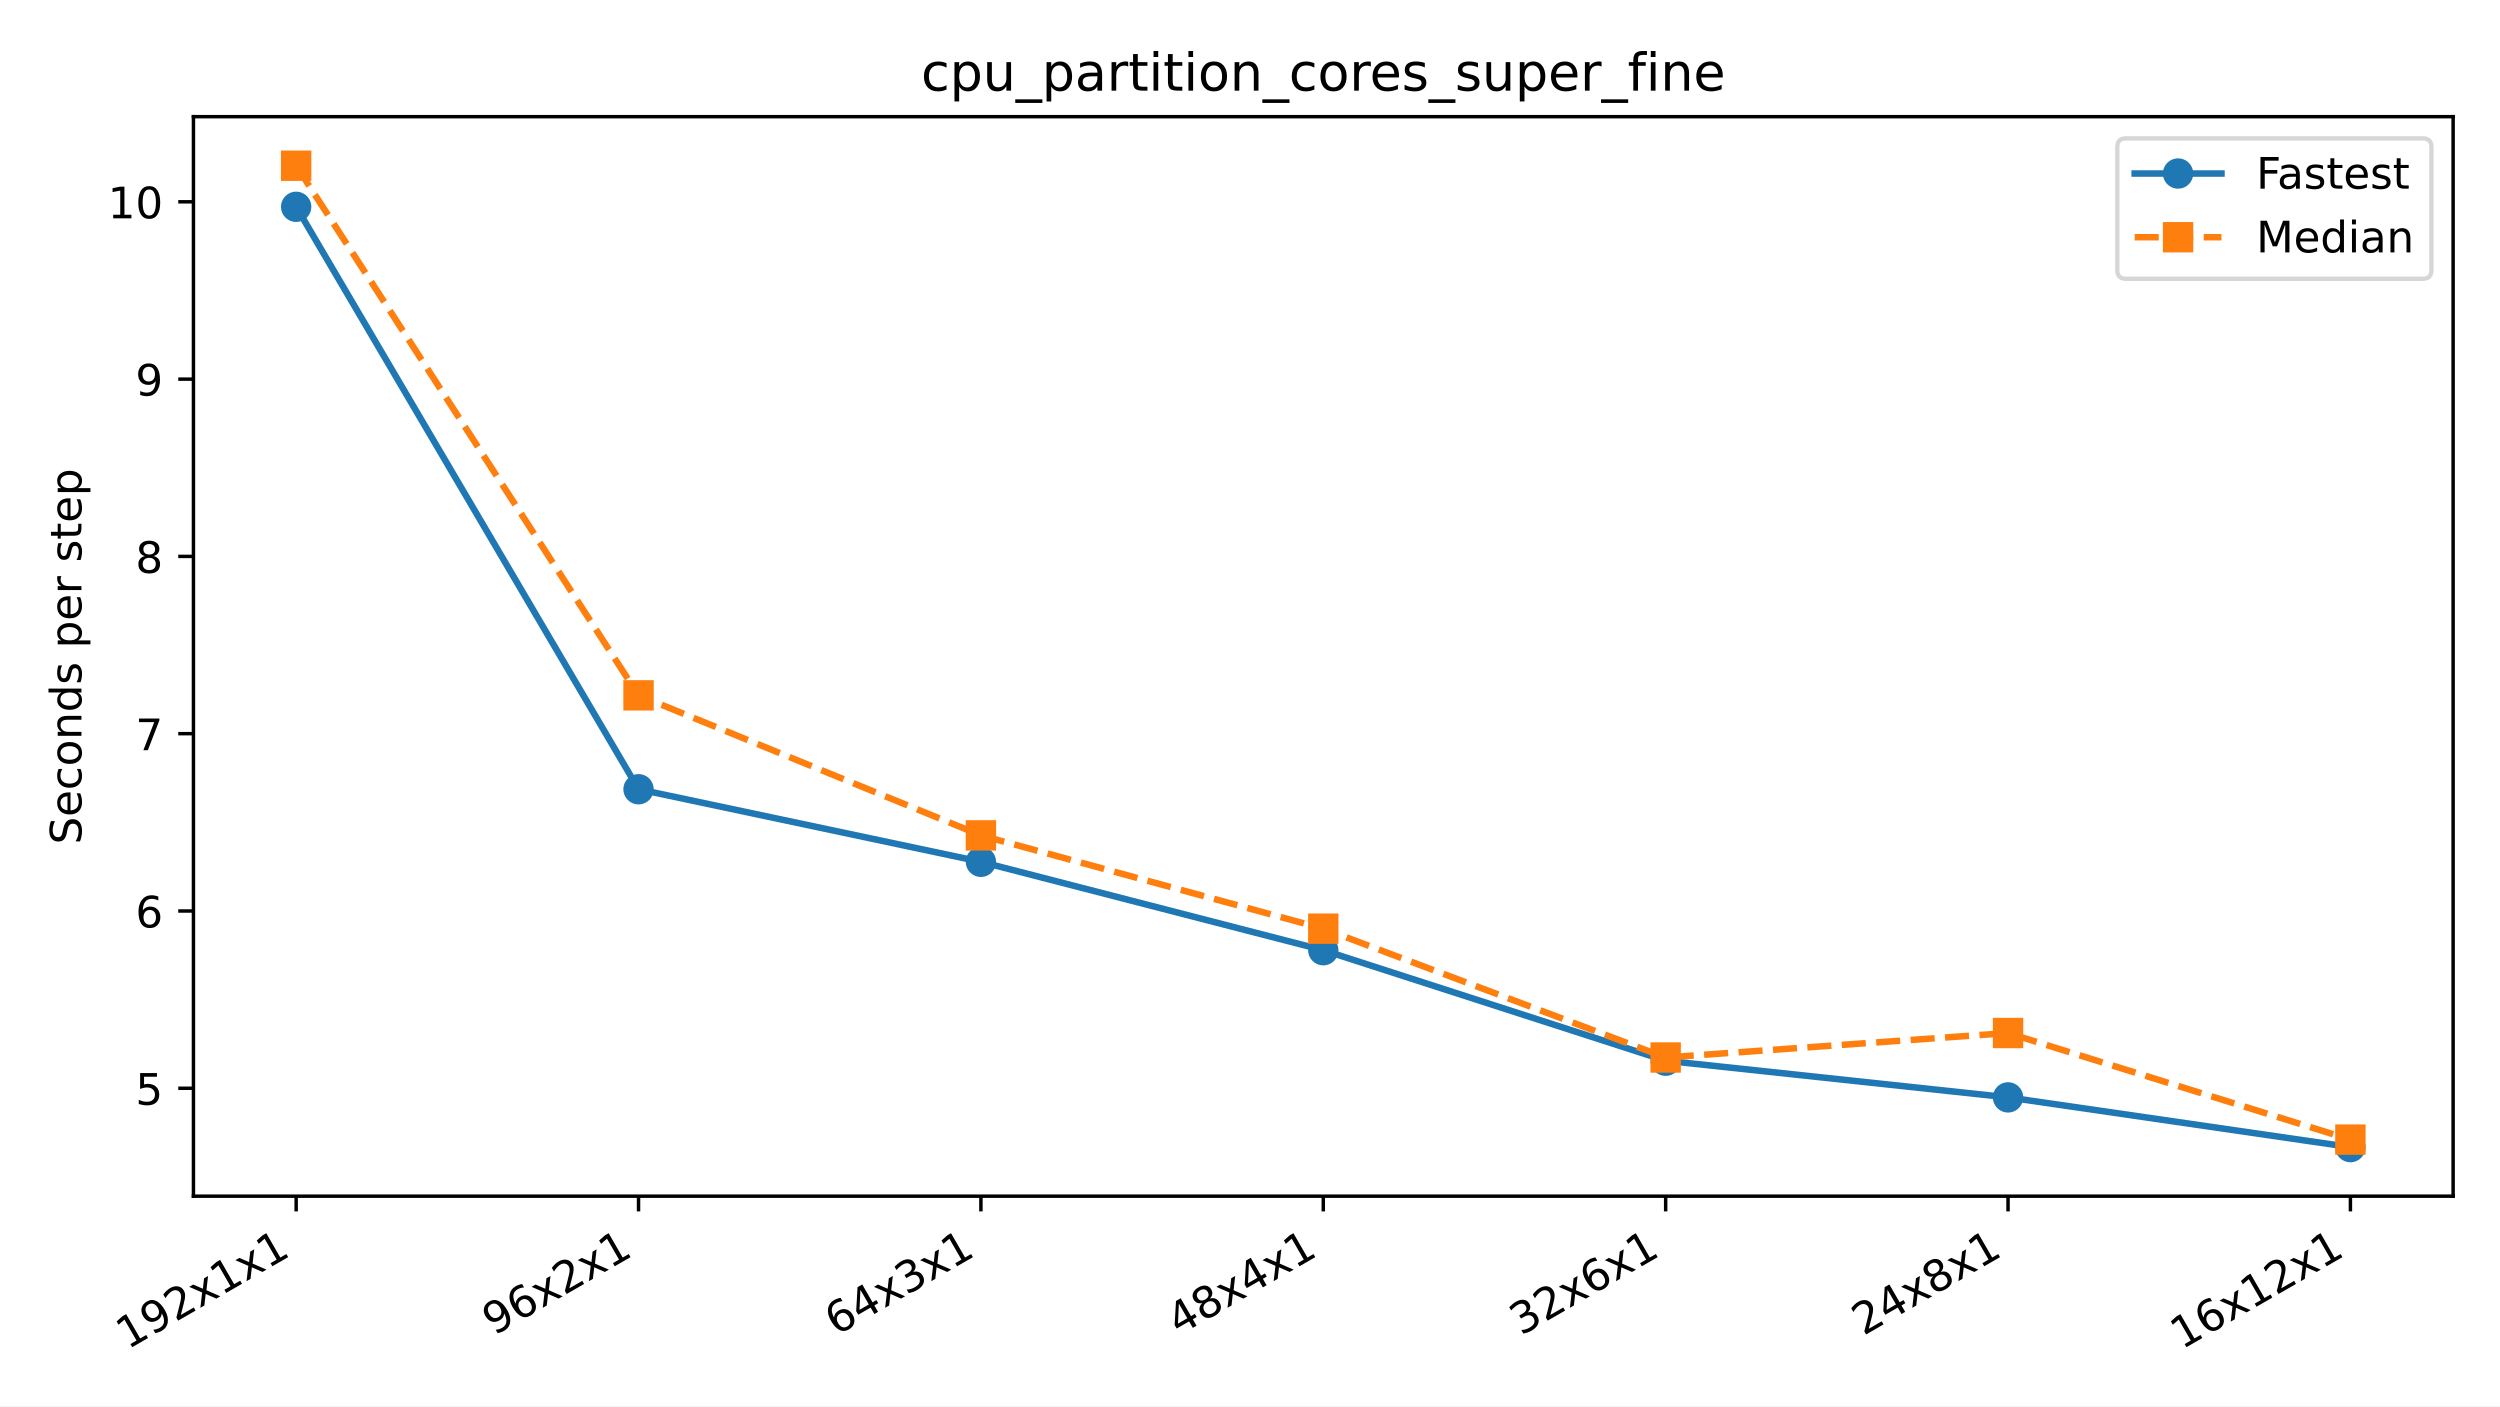
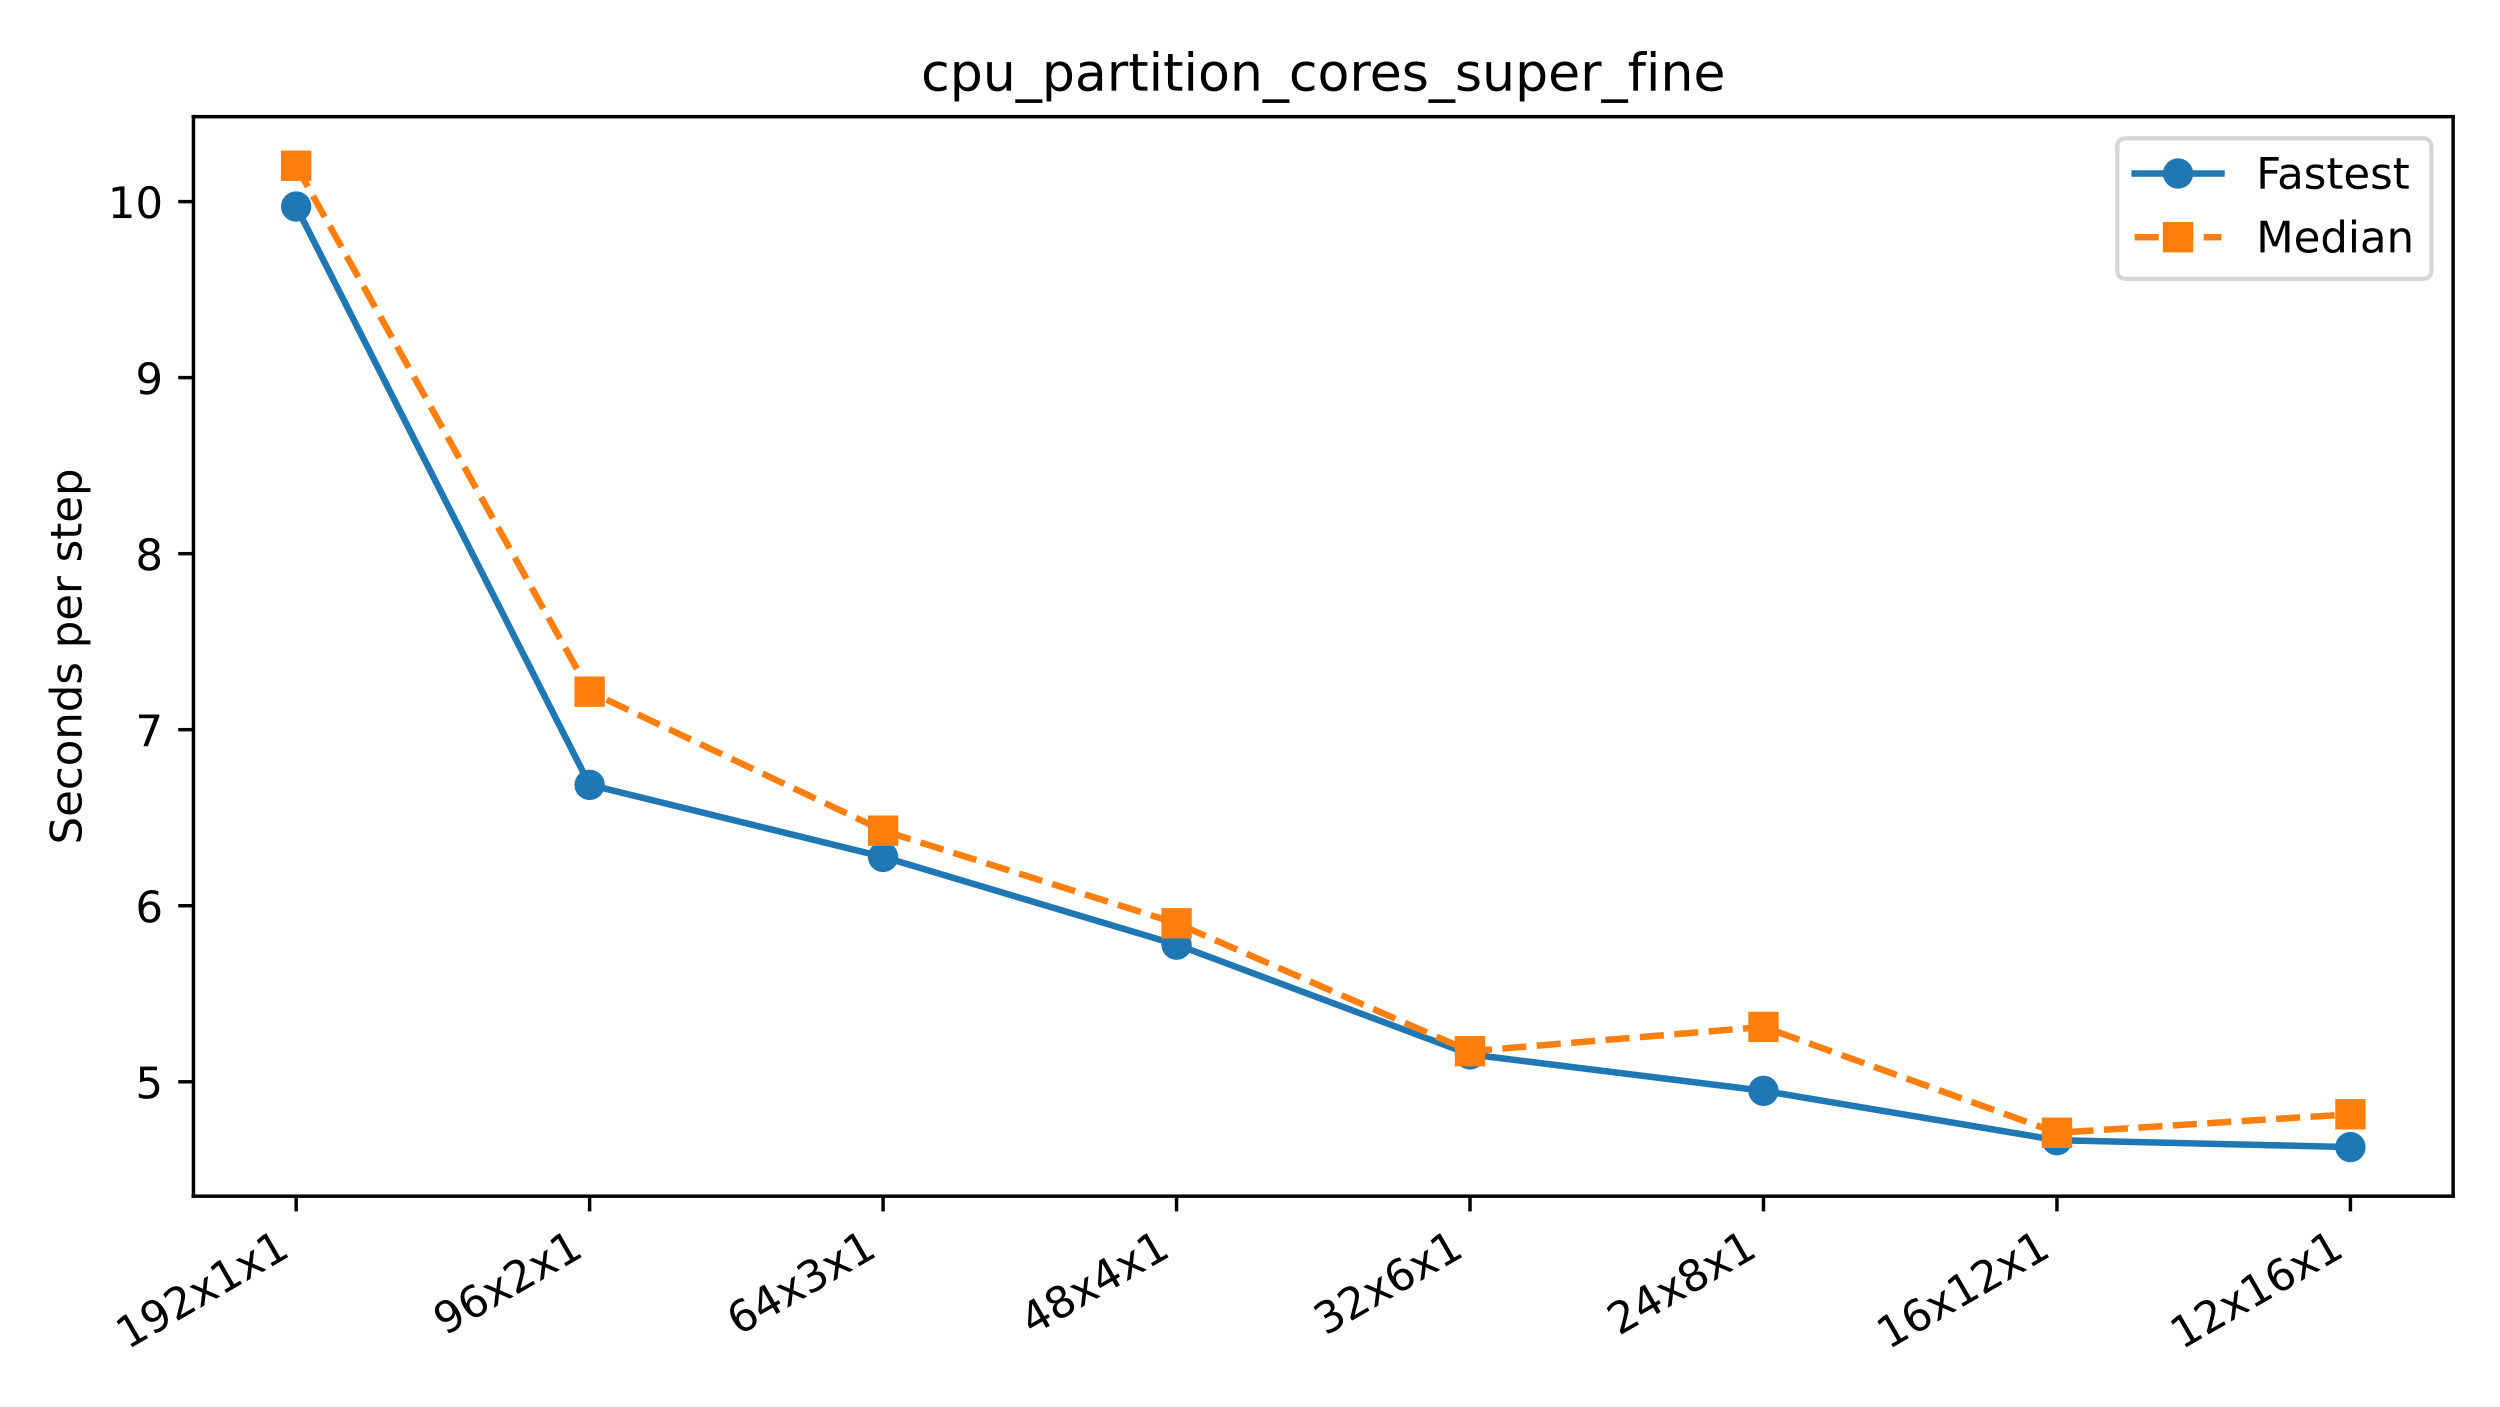
<svg xmlns="http://www.w3.org/2000/svg" xmlns:xlink="http://www.w3.org/1999/xlink" width="576pt" height="324pt" viewBox="0 0 576 324" version="1.1">
  <defs>
    <style type="text/css">*{stroke-linejoin: round; stroke-linecap: butt}</style>
  </defs>
  <g id="figure_1">
    <g id="patch_1">
      <path d="M 0 324 L 576 324 L 576 0 L 0 0 z " style="fill: #ffffff" />
    </g>
    <g id="axes_1">
      <g id="patch_2">
        <path d="M 44.57 275.6 L 565.2 275.6 L 565.2 26.88 L 44.57 26.88 z " style="fill: #ffffff" />
      </g>
      <g id="matplotlib.axis_1">
        <g id="xtick_1">
          <g id="line2d_1">
            <defs>
              <path id="m915a4b6a7f" d="M 0 0 L 0 3.5 " style="stroke: #000000; stroke-width: 0.8" />
            </defs>
            <g>
              <use xlink:href="#m915a4b6a7f" x="68.235" y="275.6" style="stroke: #000000; stroke-width: 0.8" />
            </g>
          </g>
          <g id="text_1">
            <text style="font-size: 10px; font-family: 'DejaVu Sans', 'Bitstream Vera Sans', 'Computer Modern Sans Serif', 'Lucida Grande', 'Verdana', 'Geneva', 'Lucid', 'Arial', 'Helvetica', 'Avant Garde', sans-serif" transform="translate(29.39315 311.0059) rotate(-30)">192x1x1</text>
          </g>
        </g>
        <g id="xtick_2">
          <g id="line2d_2">
            <g>
-               <use xlink:href="#m915a4b6a7f" x="147.118" y="275.6" style="stroke: #000000; stroke-width: 0.8" />
+               <use xlink:href="#m915a4b6a7f" x="135.849" y="275.6" style="stroke: #000000; stroke-width: 0.8" />
            </g>
          </g>
          <g id="text_2">
-             <text style="font-size: 10px; font-family: 'DejaVu Sans', 'Bitstream Vera Sans', 'Computer Modern Sans Serif', 'Lucida Grande', 'Verdana', 'Geneva', 'Lucid', 'Arial', 'Helvetica', 'Avant Garde', sans-serif" transform="translate(113.7866 307.8247) rotate(-30)">96x2x1</text>
+             <text style="font-size: 10px; font-family: 'DejaVu Sans', 'Bitstream Vera Sans', 'Computer Modern Sans Serif', 'Lucida Grande', 'Verdana', 'Geneva', 'Lucid', 'Arial', 'Helvetica', 'Avant Garde', sans-serif" transform="translate(102.5175 307.8247) rotate(-30)">96x2x1</text>
          </g>
        </g>
        <g id="xtick_3">
          <g id="line2d_3">
            <g>
-               <use xlink:href="#m915a4b6a7f" x="226.002" y="275.6" style="stroke: #000000; stroke-width: 0.8" />
+               <use xlink:href="#m915a4b6a7f" x="203.464" y="275.6" style="stroke: #000000; stroke-width: 0.8" />
            </g>
          </g>
          <g id="text_3">
-             <text style="font-size: 10px; font-family: 'DejaVu Sans', 'Bitstream Vera Sans', 'Computer Modern Sans Serif', 'Lucida Grande', 'Verdana', 'Geneva', 'Lucid', 'Arial', 'Helvetica', 'Avant Garde', sans-serif" transform="translate(192.6699 307.8247) rotate(-30)">64x3x1</text>
+             <text style="font-size: 10px; font-family: 'DejaVu Sans', 'Bitstream Vera Sans', 'Computer Modern Sans Serif', 'Lucida Grande', 'Verdana', 'Geneva', 'Lucid', 'Arial', 'Helvetica', 'Avant Garde', sans-serif" transform="translate(170.1318 307.8247) rotate(-30)">64x3x1</text>
          </g>
        </g>
        <g id="xtick_4">
          <g id="line2d_4">
            <g>
-               <use xlink:href="#m915a4b6a7f" x="304.885" y="275.6" style="stroke: #000000; stroke-width: 0.8" />
+               <use xlink:href="#m915a4b6a7f" x="271.078" y="275.6" style="stroke: #000000; stroke-width: 0.8" />
            </g>
          </g>
          <g id="text_4">
-             <text style="font-size: 10px; font-family: 'DejaVu Sans', 'Bitstream Vera Sans', 'Computer Modern Sans Serif', 'Lucida Grande', 'Verdana', 'Geneva', 'Lucid', 'Arial', 'Helvetica', 'Avant Garde', sans-serif" transform="translate(271.5532 307.8247) rotate(-30)">48x4x1</text>
+             <text style="font-size: 10px; font-family: 'DejaVu Sans', 'Bitstream Vera Sans', 'Computer Modern Sans Serif', 'Lucida Grande', 'Verdana', 'Geneva', 'Lucid', 'Arial', 'Helvetica', 'Avant Garde', sans-serif" transform="translate(237.7461 307.8247) rotate(-30)">48x4x1</text>
          </g>
        </g>
        <g id="xtick_5">
          <g id="line2d_5">
            <g>
-               <use xlink:href="#m915a4b6a7f" x="383.768" y="275.6" style="stroke: #000000; stroke-width: 0.8" />
+               <use xlink:href="#m915a4b6a7f" x="338.692" y="275.6" style="stroke: #000000; stroke-width: 0.8" />
            </g>
          </g>
          <g id="text_5">
-             <text style="font-size: 10px; font-family: 'DejaVu Sans', 'Bitstream Vera Sans', 'Computer Modern Sans Serif', 'Lucida Grande', 'Verdana', 'Geneva', 'Lucid', 'Arial', 'Helvetica', 'Avant Garde', sans-serif" transform="translate(350.4366 307.8247) rotate(-30)">32x6x1</text>
+             <text style="font-size: 10px; font-family: 'DejaVu Sans', 'Bitstream Vera Sans', 'Computer Modern Sans Serif', 'Lucida Grande', 'Verdana', 'Geneva', 'Lucid', 'Arial', 'Helvetica', 'Avant Garde', sans-serif" transform="translate(305.3604 307.8247) rotate(-30)">32x6x1</text>
          </g>
        </g>
        <g id="xtick_6">
          <g id="line2d_6">
            <g>
-               <use xlink:href="#m915a4b6a7f" x="462.652" y="275.6" style="stroke: #000000; stroke-width: 0.8" />
+               <use xlink:href="#m915a4b6a7f" x="406.306" y="275.6" style="stroke: #000000; stroke-width: 0.8" />
            </g>
          </g>
          <g id="text_6">
-             <text style="font-size: 10px; font-family: 'DejaVu Sans', 'Bitstream Vera Sans', 'Computer Modern Sans Serif', 'Lucida Grande', 'Verdana', 'Geneva', 'Lucid', 'Arial', 'Helvetica', 'Avant Garde', sans-serif" transform="translate(429.3199 307.8247) rotate(-30)">24x8x1</text>
+             <text style="font-size: 10px; font-family: 'DejaVu Sans', 'Bitstream Vera Sans', 'Computer Modern Sans Serif', 'Lucida Grande', 'Verdana', 'Geneva', 'Lucid', 'Arial', 'Helvetica', 'Avant Garde', sans-serif" transform="translate(372.9747 307.8247) rotate(-30)">24x8x1</text>
          </g>
        </g>
        <g id="xtick_7">
          <g id="line2d_7">
            <g>
+               <use xlink:href="#m915a4b6a7f" x="473.921" y="275.6" style="stroke: #000000; stroke-width: 0.8" />
+             </g>
+           </g>
+           <g id="text_7">
+             <text style="font-size: 10px; font-family: 'DejaVu Sans', 'Bitstream Vera Sans', 'Computer Modern Sans Serif', 'Lucida Grande', 'Verdana', 'Geneva', 'Lucid', 'Arial', 'Helvetica', 'Avant Garde', sans-serif" transform="translate(435.0789 311.0059) rotate(-30)">16x12x1</text>
+           </g>
+         </g>
+         <g id="xtick_8">
+           <g id="line2d_8">
+             <g>
              <use xlink:href="#m915a4b6a7f" x="541.535" y="275.6" style="stroke: #000000; stroke-width: 0.8" />
            </g>
          </g>
-           <g id="text_7">
-             <text style="font-size: 10px; font-family: 'DejaVu Sans', 'Bitstream Vera Sans', 'Computer Modern Sans Serif', 'Lucida Grande', 'Verdana', 'Geneva', 'Lucid', 'Arial', 'Helvetica', 'Avant Garde', sans-serif" transform="translate(502.6931 311.0059) rotate(-30)">16x12x1</text>
+           <g id="text_8">
+             <text style="font-size: 10px; font-family: 'DejaVu Sans', 'Bitstream Vera Sans', 'Computer Modern Sans Serif', 'Lucida Grande', 'Verdana', 'Geneva', 'Lucid', 'Arial', 'Helvetica', 'Avant Garde', sans-serif" transform="translate(502.6931 311.0059) rotate(-30)">12x16x1</text>
          </g>
        </g>
      </g>
      <g id="matplotlib.axis_2">
        <g id="ytick_1">
-           <g id="line2d_8">
+           <g id="line2d_9">
            <defs>
              <path id="mc665064905" d="M 0 0 L -3.5 0 " style="stroke: #000000; stroke-width: 0.8" />
            </defs>
            <g>
-               <use xlink:href="#mc665064905" x="44.57" y="250.737" style="stroke: #000000; stroke-width: 0.8" />
-             </g>
-           </g>
-           <g id="text_8">
-             <text style="font-size: 10px; font-family: 'DejaVu Sans', 'Bitstream Vera Sans', 'Computer Modern Sans Serif', 'Lucida Grande', 'Verdana', 'Geneva', 'Lucid', 'Arial', 'Helvetica', 'Avant Garde', sans-serif; text-anchor: end" x="37.57" y="254.537" transform="rotate(-0 37.57 254.5365)">5</text>
+               <use xlink:href="#mc665064905" x="44.57" y="249.24" style="stroke: #000000; stroke-width: 0.8" />
+             </g>
+           </g>
+           <g id="text_9">
+             <text style="font-size: 10px; font-family: 'DejaVu Sans', 'Bitstream Vera Sans', 'Computer Modern Sans Serif', 'Lucida Grande', 'Verdana', 'Geneva', 'Lucid', 'Arial', 'Helvetica', 'Avant Garde', sans-serif; text-anchor: end" x="37.57" y="253.04" transform="rotate(-0 37.57 253.0397)">5</text>
          </g>
        </g>
        <g id="ytick_2">
-           <g id="line2d_9">
-             <g>
-               <use xlink:href="#mc665064905" x="44.57" y="209.89" style="stroke: #000000; stroke-width: 0.8" />
-             </g>
-           </g>
-           <g id="text_9">
-             <text style="font-size: 10px; font-family: 'DejaVu Sans', 'Bitstream Vera Sans', 'Computer Modern Sans Serif', 'Lucida Grande', 'Verdana', 'Geneva', 'Lucid', 'Arial', 'Helvetica', 'Avant Garde', sans-serif; text-anchor: end" x="37.57" y="213.689" transform="rotate(-0 37.57 213.6893)">6</text>
+           <g id="line2d_10">
+             <g>
+               <use xlink:href="#mc665064905" x="44.57" y="208.681" style="stroke: #000000; stroke-width: 0.8" />
+             </g>
+           </g>
+           <g id="text_10">
+             <text style="font-size: 10px; font-family: 'DejaVu Sans', 'Bitstream Vera Sans', 'Computer Modern Sans Serif', 'Lucida Grande', 'Verdana', 'Geneva', 'Lucid', 'Arial', 'Helvetica', 'Avant Garde', sans-serif; text-anchor: end" x="37.57" y="212.48" transform="rotate(-0 37.57 212.4801)">6</text>
          </g>
        </g>
        <g id="ytick_3">
-           <g id="line2d_10">
-             <g>
-               <use xlink:href="#mc665064905" x="44.57" y="169.043" style="stroke: #000000; stroke-width: 0.8" />
-             </g>
-           </g>
-           <g id="text_10">
-             <text style="font-size: 10px; font-family: 'DejaVu Sans', 'Bitstream Vera Sans', 'Computer Modern Sans Serif', 'Lucida Grande', 'Verdana', 'Geneva', 'Lucid', 'Arial', 'Helvetica', 'Avant Garde', sans-serif; text-anchor: end" x="37.57" y="172.842" transform="rotate(-0 37.57 172.8421)">7</text>
+           <g id="line2d_11">
+             <g>
+               <use xlink:href="#mc665064905" x="44.57" y="168.121" style="stroke: #000000; stroke-width: 0.8" />
+             </g>
+           </g>
+           <g id="text_11">
+             <text style="font-size: 10px; font-family: 'DejaVu Sans', 'Bitstream Vera Sans', 'Computer Modern Sans Serif', 'Lucida Grande', 'Verdana', 'Geneva', 'Lucid', 'Arial', 'Helvetica', 'Avant Garde', sans-serif; text-anchor: end" x="37.57" y="171.921" transform="rotate(-0 37.57 171.9206)">7</text>
          </g>
        </g>
        <g id="ytick_4">
-           <g id="line2d_11">
-             <g>
-               <use xlink:href="#mc665064905" x="44.57" y="128.196" style="stroke: #000000; stroke-width: 0.8" />
-             </g>
-           </g>
-           <g id="text_11">
-             <text style="font-size: 10px; font-family: 'DejaVu Sans', 'Bitstream Vera Sans', 'Computer Modern Sans Serif', 'Lucida Grande', 'Verdana', 'Geneva', 'Lucid', 'Arial', 'Helvetica', 'Avant Garde', sans-serif; text-anchor: end" x="37.57" y="131.995" transform="rotate(-0 37.57 131.9949)">8</text>
+           <g id="line2d_12">
+             <g>
+               <use xlink:href="#mc665064905" x="44.57" y="127.562" style="stroke: #000000; stroke-width: 0.8" />
+             </g>
+           </g>
+           <g id="text_12">
+             <text style="font-size: 10px; font-family: 'DejaVu Sans', 'Bitstream Vera Sans', 'Computer Modern Sans Serif', 'Lucida Grande', 'Verdana', 'Geneva', 'Lucid', 'Arial', 'Helvetica', 'Avant Garde', sans-serif; text-anchor: end" x="37.57" y="131.361" transform="rotate(-0 37.57 131.3611)">8</text>
          </g>
        </g>
        <g id="ytick_5">
-           <g id="line2d_12">
-             <g>
-               <use xlink:href="#mc665064905" x="44.57" y="87.349" style="stroke: #000000; stroke-width: 0.8" />
-             </g>
-           </g>
-           <g id="text_12">
-             <text style="font-size: 10px; font-family: 'DejaVu Sans', 'Bitstream Vera Sans', 'Computer Modern Sans Serif', 'Lucida Grande', 'Verdana', 'Geneva', 'Lucid', 'Arial', 'Helvetica', 'Avant Garde', sans-serif; text-anchor: end" x="37.57" y="91.148" transform="rotate(-0 37.57 91.14774)">9</text>
+           <g id="line2d_13">
+             <g>
+               <use xlink:href="#mc665064905" x="44.57" y="87.002" style="stroke: #000000; stroke-width: 0.8" />
+             </g>
+           </g>
+           <g id="text_13">
+             <text style="font-size: 10px; font-family: 'DejaVu Sans', 'Bitstream Vera Sans', 'Computer Modern Sans Serif', 'Lucida Grande', 'Verdana', 'Geneva', 'Lucid', 'Arial', 'Helvetica', 'Avant Garde', sans-serif; text-anchor: end" x="37.57" y="90.802" transform="rotate(-0 37.57 90.80152)">9</text>
          </g>
        </g>
        <g id="ytick_6">
-           <g id="line2d_13">
-             <g>
-               <use xlink:href="#mc665064905" x="44.57" y="46.501" style="stroke: #000000; stroke-width: 0.8" />
-             </g>
-           </g>
-           <g id="text_13">
-             <text style="font-size: 10px; font-family: 'DejaVu Sans', 'Bitstream Vera Sans', 'Computer Modern Sans Serif', 'Lucida Grande', 'Verdana', 'Geneva', 'Lucid', 'Arial', 'Helvetica', 'Avant Garde', sans-serif; text-anchor: end" x="37.57" y="50.301" transform="rotate(-0 37.57 50.30055)">10</text>
-           </g>
-         </g>
-         <g id="text_14">
+           <g id="line2d_14">
+             <g>
+               <use xlink:href="#mc665064905" x="44.57" y="46.443" style="stroke: #000000; stroke-width: 0.8" />
+             </g>
+           </g>
+           <g id="text_14">
+             <text style="font-size: 10px; font-family: 'DejaVu Sans', 'Bitstream Vera Sans', 'Computer Modern Sans Serif', 'Lucida Grande', 'Verdana', 'Geneva', 'Lucid', 'Arial', 'Helvetica', 'Avant Garde', sans-serif; text-anchor: end" x="37.57" y="50.242" transform="rotate(-0 37.57 50.24199)">10</text>
+           </g>
+         </g>
+         <g id="text_15">
          <text style="font-size: 10px; font-family: 'DejaVu Sans', 'Bitstream Vera Sans', 'Computer Modern Sans Serif', 'Lucida Grande', 'Verdana', 'Geneva', 'Lucid', 'Arial', 'Helvetica', 'Avant Garde', sans-serif; text-anchor: middle" x="18.765" y="151.24" transform="rotate(-90 18.76531 151.2402)">Seconds per step</text>
        </g>
      </g>
-       <g id="line2d_14">
-         <path d="M 68.235 47.647 L 147.118 181.842 L 226.002 198.562 L 304.885 218.929 L 383.768 244.39 L 462.652 252.839 L 541.535 264.295 " clip-path="url(#p921521c701)" style="fill: none; stroke: #1f77b4; stroke-width: 1.5; stroke-linecap: square" />
+       <g id="line2d_15">
+         <path d="M 68.235 47.58 L 135.849 180.831 L 203.464 197.433 L 271.078 217.656 L 338.692 242.938 L 406.306 251.327 L 473.921 262.703 L 541.535 264.295 " clip-path="url(#p921521c701)" style="fill: none; stroke: #1f77b4; stroke-width: 1.5; stroke-linecap: square" />
        <defs>
          <path id="mfb15104b4f" d="M 0 3 C 0.796 3 1.559 2.684 2.121 2.121 C 2.684 1.559 3 0.796 3 0 C 3 -0.796 2.684 -1.559 2.121 -2.121 C 1.559 -2.684 0.796 -3 0 -3 C -0.796 -3 -1.559 -2.684 -2.121 -2.121 C -2.684 -1.559 -3 -0.796 -3 0 C -3 0.796 -2.684 1.559 -2.121 2.121 C -1.559 2.684 -0.796 3 0 3 z " style="stroke: #1f77b4" />
        </defs>
        <g clip-path="url(#p921521c701)">
-           <use xlink:href="#mfb15104b4f" x="68.235" y="47.647" style="fill: #1f77b4; stroke: #1f77b4" />
-           <use xlink:href="#mfb15104b4f" x="147.118" y="181.842" style="fill: #1f77b4; stroke: #1f77b4" />
-           <use xlink:href="#mfb15104b4f" x="226.002" y="198.562" style="fill: #1f77b4; stroke: #1f77b4" />
-           <use xlink:href="#mfb15104b4f" x="304.885" y="218.929" style="fill: #1f77b4; stroke: #1f77b4" />
-           <use xlink:href="#mfb15104b4f" x="383.768" y="244.39" style="fill: #1f77b4; stroke: #1f77b4" />
-           <use xlink:href="#mfb15104b4f" x="462.652" y="252.839" style="fill: #1f77b4; stroke: #1f77b4" />
+           <use xlink:href="#mfb15104b4f" x="68.235" y="47.58" style="fill: #1f77b4; stroke: #1f77b4" />
+           <use xlink:href="#mfb15104b4f" x="135.849" y="180.831" style="fill: #1f77b4; stroke: #1f77b4" />
+           <use xlink:href="#mfb15104b4f" x="203.464" y="197.433" style="fill: #1f77b4; stroke: #1f77b4" />
+           <use xlink:href="#mfb15104b4f" x="271.078" y="217.656" style="fill: #1f77b4; stroke: #1f77b4" />
+           <use xlink:href="#mfb15104b4f" x="338.692" y="242.938" style="fill: #1f77b4; stroke: #1f77b4" />
+           <use xlink:href="#mfb15104b4f" x="406.306" y="251.327" style="fill: #1f77b4; stroke: #1f77b4" />
+           <use xlink:href="#mfb15104b4f" x="473.921" y="262.703" style="fill: #1f77b4; stroke: #1f77b4" />
          <use xlink:href="#mfb15104b4f" x="541.535" y="264.295" style="fill: #1f77b4; stroke: #1f77b4" />
        </g>
      </g>
-       <g id="line2d_15">
-         <path d="M 68.235 38.185 L 147.118 160.21 L 226.002 192.471 L 304.885 213.965 L 383.768 243.648 L 462.652 238.009 L 541.535 262.565 " clip-path="url(#p921521c701)" style="fill: none; stroke-dasharray: 5.55,2.4; stroke-dashoffset: 0; stroke: #ff7f0e; stroke-width: 1.5" />
+       <g id="line2d_16">
+         <path d="M 68.235 38.185 L 135.849 159.35 L 203.464 191.384 L 271.078 212.727 L 338.692 242.201 L 406.306 236.602 L 473.921 260.985 L 541.535 256.723 " clip-path="url(#p921521c701)" style="fill: none; stroke-dasharray: 5.55,2.4; stroke-dashoffset: 0; stroke: #ff7f0e; stroke-width: 1.5" />
        <defs>
          <path id="m5a906554f0" d="M -3 3 L 3 3 L 3 -3 L -3 -3 z " style="stroke: #ff7f0e; stroke-linejoin: miter" />
        </defs>
        <g clip-path="url(#p921521c701)">
          <use xlink:href="#m5a906554f0" x="68.235" y="38.185" style="fill: #ff7f0e; stroke: #ff7f0e; stroke-linejoin: miter" />
-           <use xlink:href="#m5a906554f0" x="147.118" y="160.21" style="fill: #ff7f0e; stroke: #ff7f0e; stroke-linejoin: miter" />
-           <use xlink:href="#m5a906554f0" x="226.002" y="192.471" style="fill: #ff7f0e; stroke: #ff7f0e; stroke-linejoin: miter" />
-           <use xlink:href="#m5a906554f0" x="304.885" y="213.965" style="fill: #ff7f0e; stroke: #ff7f0e; stroke-linejoin: miter" />
-           <use xlink:href="#m5a906554f0" x="383.768" y="243.648" style="fill: #ff7f0e; stroke: #ff7f0e; stroke-linejoin: miter" />
-           <use xlink:href="#m5a906554f0" x="462.652" y="238.009" style="fill: #ff7f0e; stroke: #ff7f0e; stroke-linejoin: miter" />
-           <use xlink:href="#m5a906554f0" x="541.535" y="262.565" style="fill: #ff7f0e; stroke: #ff7f0e; stroke-linejoin: miter" />
+           <use xlink:href="#m5a906554f0" x="135.849" y="159.35" style="fill: #ff7f0e; stroke: #ff7f0e; stroke-linejoin: miter" />
+           <use xlink:href="#m5a906554f0" x="203.464" y="191.384" style="fill: #ff7f0e; stroke: #ff7f0e; stroke-linejoin: miter" />
+           <use xlink:href="#m5a906554f0" x="271.078" y="212.727" style="fill: #ff7f0e; stroke: #ff7f0e; stroke-linejoin: miter" />
+           <use xlink:href="#m5a906554f0" x="338.692" y="242.201" style="fill: #ff7f0e; stroke: #ff7f0e; stroke-linejoin: miter" />
+           <use xlink:href="#m5a906554f0" x="406.306" y="236.602" style="fill: #ff7f0e; stroke: #ff7f0e; stroke-linejoin: miter" />
+           <use xlink:href="#m5a906554f0" x="473.921" y="260.985" style="fill: #ff7f0e; stroke: #ff7f0e; stroke-linejoin: miter" />
+           <use xlink:href="#m5a906554f0" x="541.535" y="256.723" style="fill: #ff7f0e; stroke: #ff7f0e; stroke-linejoin: miter" />
        </g>
      </g>
      <g id="patch_3">
        <path d="M 44.57 275.6 L 44.57 26.88 " style="fill: none; stroke: #000000; stroke-width: 0.8; stroke-linejoin: miter; stroke-linecap: square" />
      </g>
      <g id="patch_4">
        <path d="M 565.2 275.6 L 565.2 26.88 " style="fill: none; stroke: #000000; stroke-width: 0.8; stroke-linejoin: miter; stroke-linecap: square" />
      </g>
      <g id="patch_5">
        <path d="M 44.57 275.6 L 565.2 275.6 " style="fill: none; stroke: #000000; stroke-width: 0.8; stroke-linejoin: miter; stroke-linecap: square" />
      </g>
      <g id="patch_6">
        <path d="M 44.57 26.88 L 565.2 26.88 " style="fill: none; stroke: #000000; stroke-width: 0.8; stroke-linejoin: miter; stroke-linecap: square" />
      </g>
-       <g id="text_15">
+       <g id="text_16">
        <text style="font-size: 12px; font-family: 'DejaVu Sans', 'Bitstream Vera Sans', 'Computer Modern Sans Serif', 'Lucida Grande', 'Verdana', 'Geneva', 'Lucid', 'Arial', 'Helvetica', 'Avant Garde', sans-serif; text-anchor: middle" x="304.885" y="20.88" transform="rotate(-0 304.885 20.88)">cpu_partition_cores_super_fine</text>
      </g>
      <g id="legend_1">
        <g id="patch_7">
          <path d="M 489.827 64.236 L 558.2 64.236 Q 560.2 64.236 560.2 62.236 L 560.2 33.88 Q 560.2 31.88 558.2 31.88 L 489.827 31.88 Q 487.827 31.88 487.827 33.88 L 487.827 62.236 Q 487.827 64.236 489.827 64.236 z " style="fill: #ffffff; opacity: 0.8; stroke: #cccccc; stroke-linejoin: miter" />
        </g>
-         <g id="line2d_16">
+         <g id="line2d_17">
          <path d="M 491.827 39.978 L 501.827 39.978 L 511.827 39.978 " style="fill: none; stroke: #1f77b4; stroke-width: 1.5; stroke-linecap: square" />
          <g>
            <use xlink:href="#mfb15104b4f" x="501.827" y="39.978" style="fill: #1f77b4; stroke: #1f77b4" />
          </g>
        </g>
-         <g id="text_16">
+         <g id="text_17">
          <text style="font-size: 10px; font-family: 'DejaVu Sans', 'Bitstream Vera Sans', 'Computer Modern Sans Serif', 'Lucida Grande', 'Verdana', 'Geneva', 'Lucid', 'Arial', 'Helvetica', 'Avant Garde', sans-serif; text-anchor: start" x="519.827" y="43.478" transform="rotate(-0 519.8266 43.47844)">Fastest</text>
        </g>
-         <g id="line2d_17">
+         <g id="line2d_18">
          <path d="M 491.827 54.657 L 501.827 54.657 L 511.827 54.657 " style="fill: none; stroke-dasharray: 5.55,2.4; stroke-dashoffset: 0; stroke: #ff7f0e; stroke-width: 1.5" />
          <g>
            <use xlink:href="#m5a906554f0" x="501.827" y="54.657" style="fill: #ff7f0e; stroke: #ff7f0e; stroke-linejoin: miter" />
          </g>
        </g>
-         <g id="text_17">
+         <g id="text_18">
          <text style="font-size: 10px; font-family: 'DejaVu Sans', 'Bitstream Vera Sans', 'Computer Modern Sans Serif', 'Lucida Grande', 'Verdana', 'Geneva', 'Lucid', 'Arial', 'Helvetica', 'Avant Garde', sans-serif; text-anchor: start" x="519.827" y="58.157" transform="rotate(-0 519.8266 58.15656)">Median</text>
        </g>
      </g>
    </g>
  </g>
  <defs>
    <clipPath id="p921521c701">
      <rect x="44.57" y="26.88" width="520.63" height="248.72" />
    </clipPath>
  </defs>
</svg>
